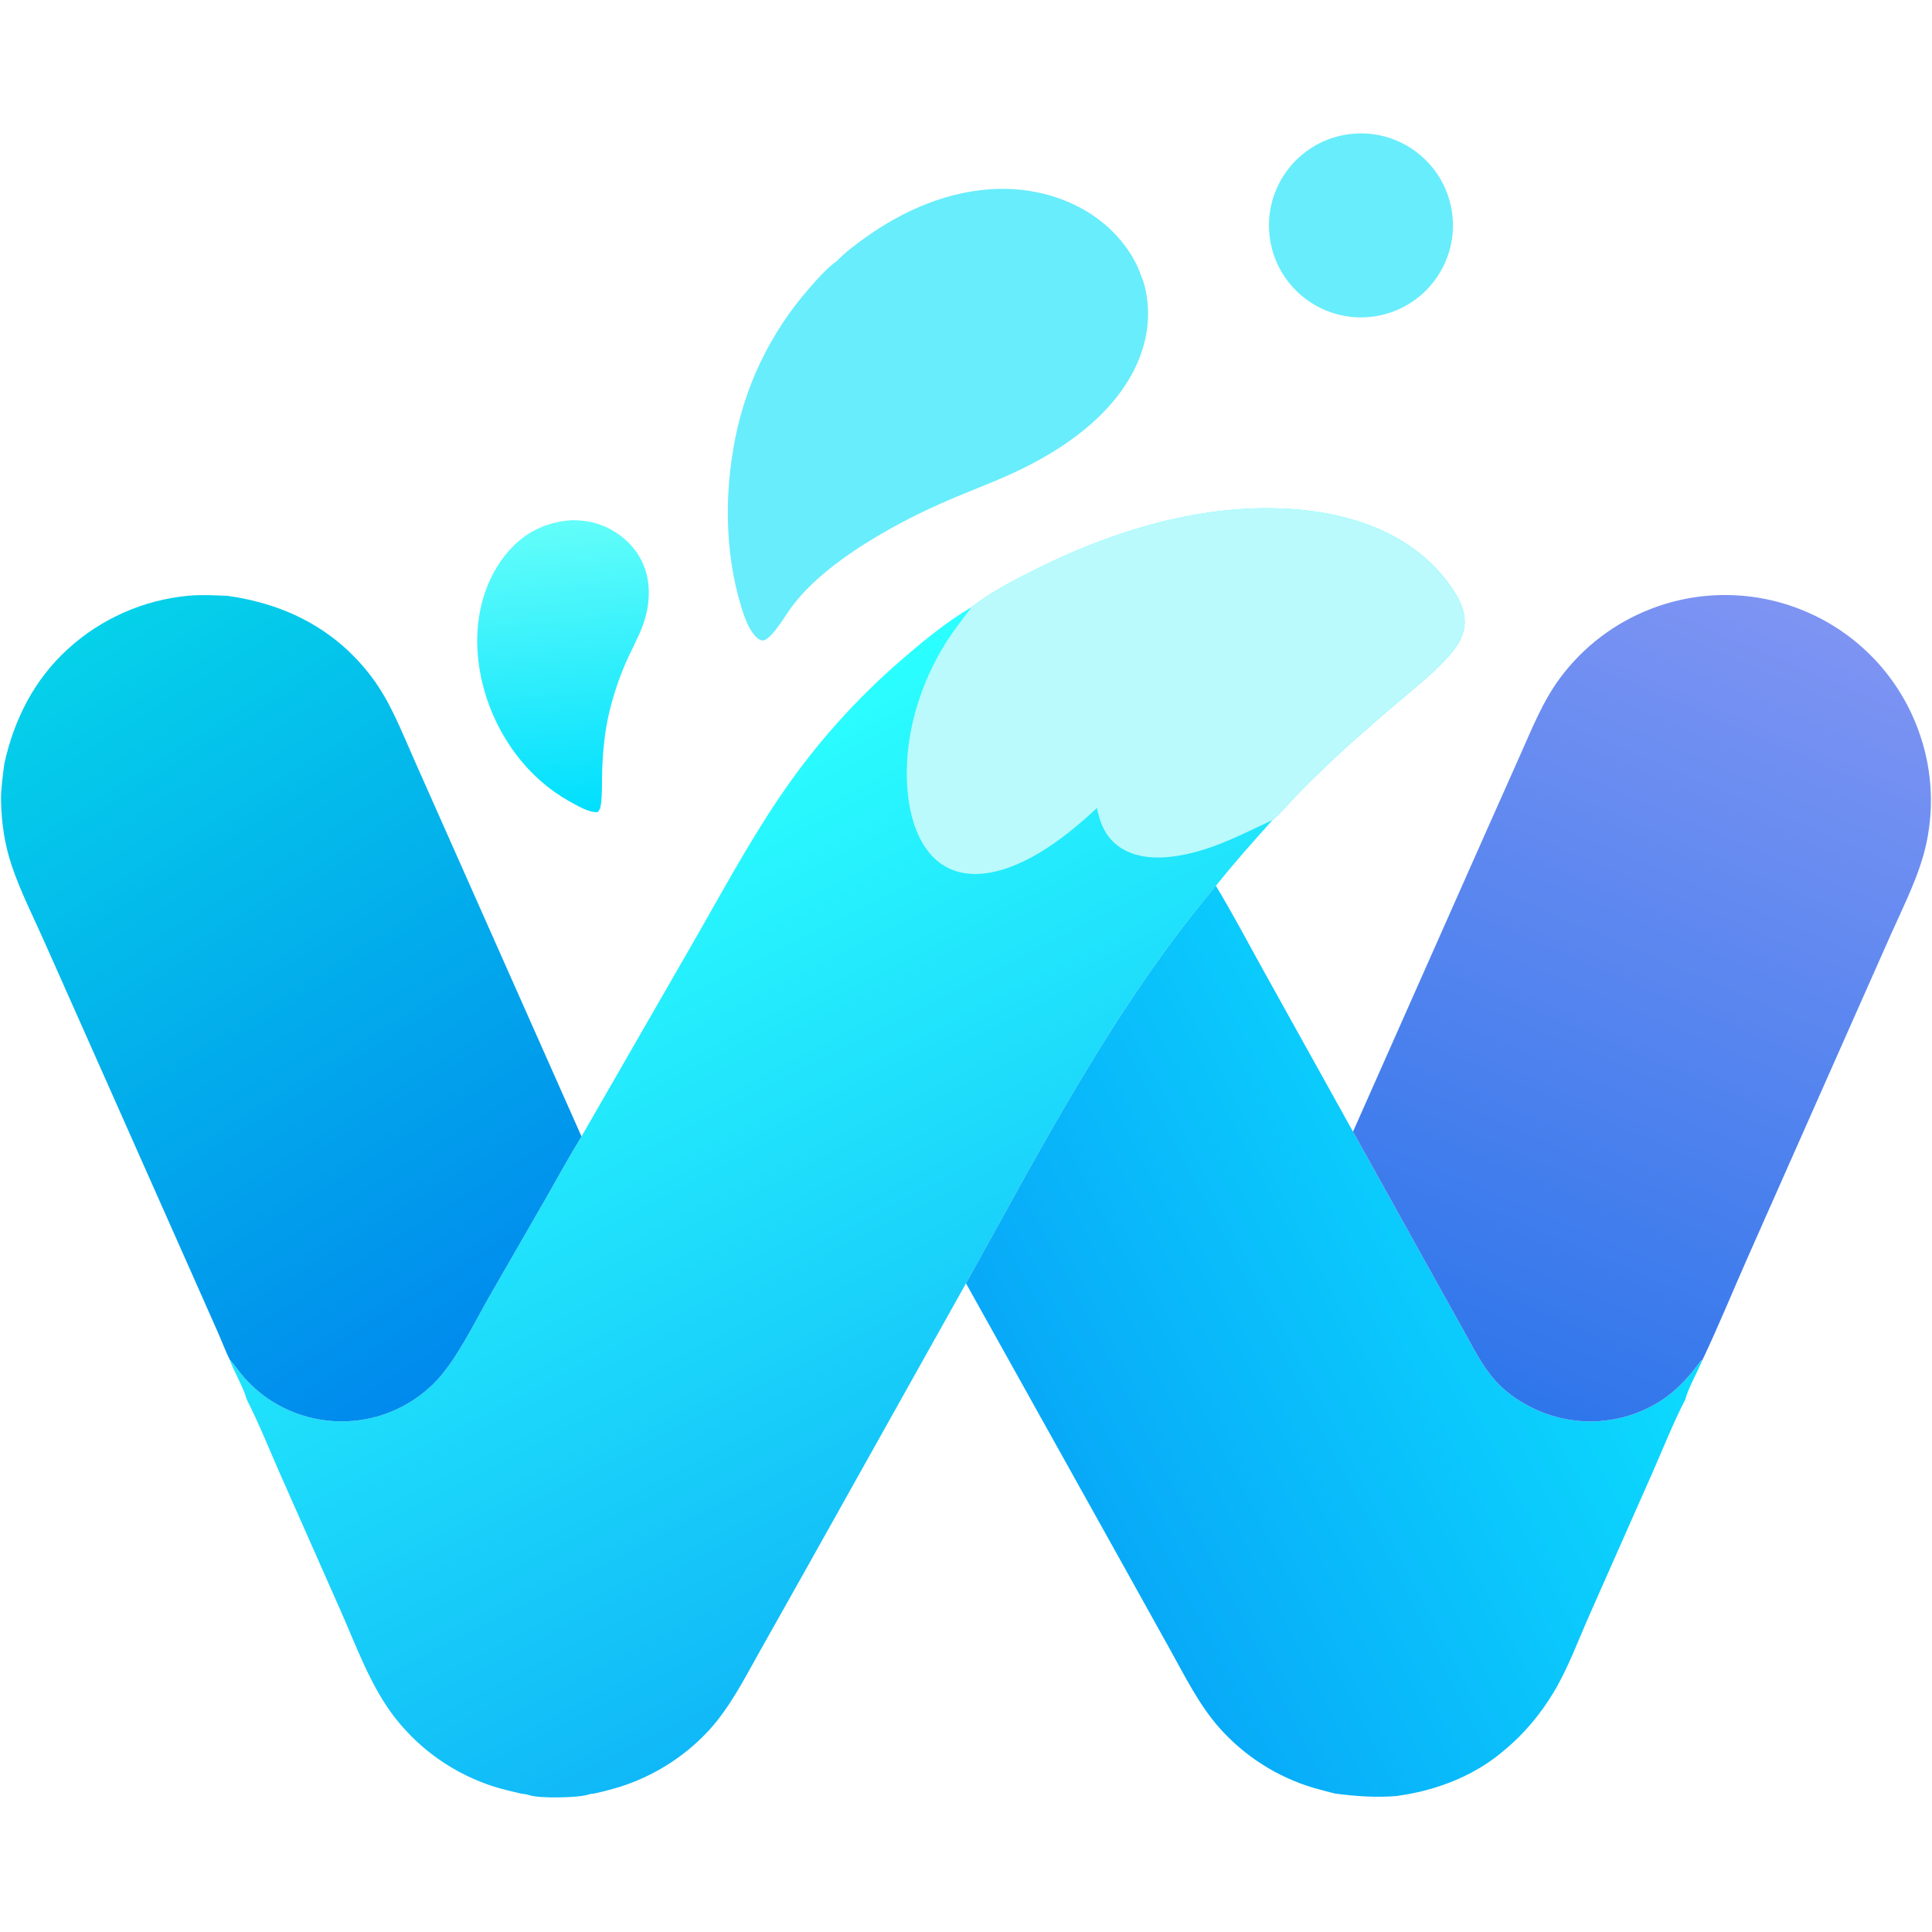
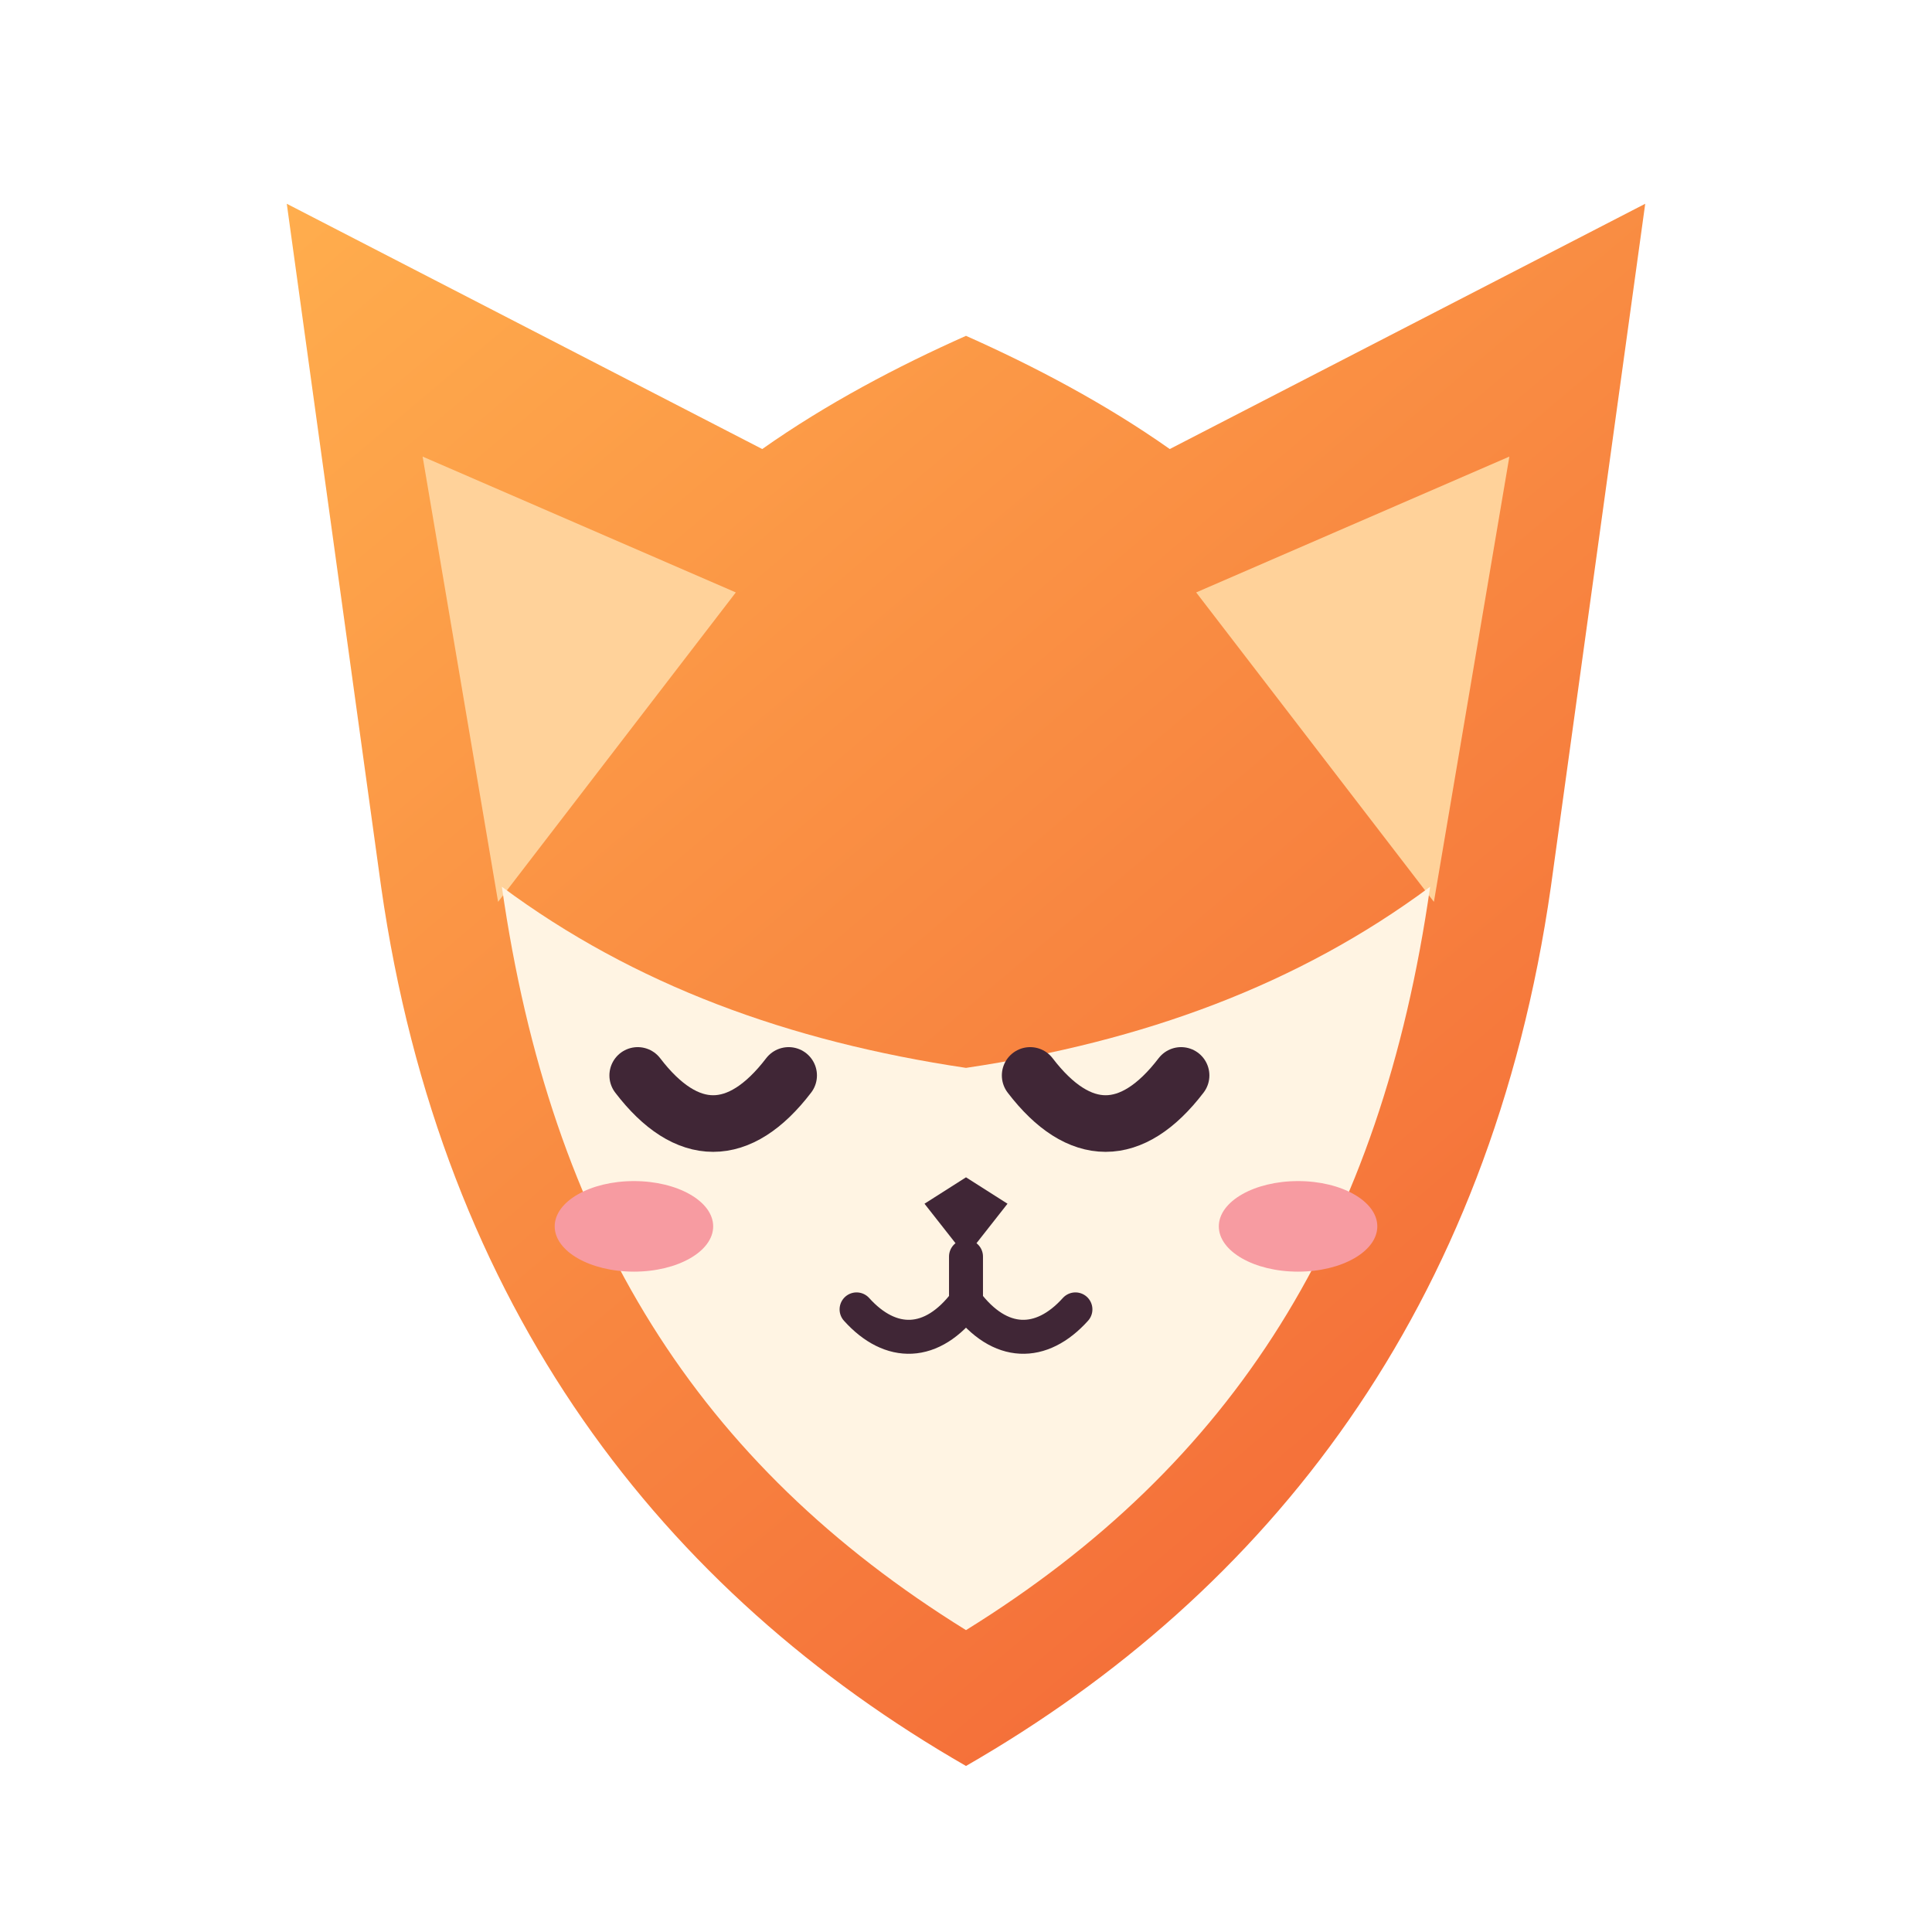
- <svg xmlns="http://www.w3.org/2000/svg" width="1419" height="1419" viewBox="0 0 1419 1419">
-   <path fill="#68edfc" d="M614.719 191.635c5.791-6.072 12.924-11.394 19.718-16.313 28.982-20.985 63.118-35.83 99.313-36.602 29.872-.637 60.557 9.263 82.297 30.211 9.56 9.212 17.826 20.951 22.077 33.606 3.164 7.139 4.552 15.861 4.972 23.615 1.009 18.645-4.499 36.822-14.076 52.711-19.775 32.809-54.786 55.198-89.164 70.503-16.021 7.133-32.52 13.15-48.533 20.339-20.299 8.925-39.889 19.381-58.6 31.279-17.957 11.606-35.963 25.443-49.314 42.244-5.817 7.32-10.459 16.175-16.77 22.952-1.397 1.5-4.542 4.523-6.799 4.245-2.819-.347-5.486-3.468-7.055-5.622-4.449-6.108-6.966-14.428-9.085-21.589-10.652-35.996-11.437-76.566-5.129-113.403 7.179-43.925 26.597-84.936 56.025-118.326 6.032-6.874 12.646-14.574 20.123-19.85" />
-   <linearGradient id="a" x1="427.141" x2="406.314" y1="596.232" y2="384.081" gradientUnits="userSpaceOnUse">
-     <stop offset="0" stop-color="#00dffe" />
-     <stop offset="1" stop-color="#62fefa" />
-   </linearGradient>
-   <path fill="url(#a)" d="M419.952 382.073c2.827-.024 5.778.191 8.589.478 14.093 1.438 27.669 9 36.617 19.904 13.465 16.407 13.962 38.019 6.807 57.261-3.531 9.493-8.627 18.384-12.632 27.686-4.948 11.512-8.902 23.427-11.818 35.613-3.411 14.164-4.807 29.151-5.253 43.705-.222 7.237.081 14.691-.673 21.882-.3 2.864-.448 5.999-2.763 7.895-6.843.349-15.385-5.154-21.265-8.287-7.082-4.038-13.746-8.768-19.896-14.12-27.334-23.756-44.638-59.579-46.933-95.661-1.675-26.317 5.277-53.827 23.022-73.891 12.333-13.946 27.731-21.233 46.198-22.465" />
-   <path fill="#68edfc" d="M988.347 98.923c36.843-6.212 71.733 18.659 77.873 55.514 6.14 36.855-18.79 71.698-55.66 77.771-36.767 6.056-71.497-18.8-77.623-55.557-6.126-36.757 18.665-71.533 55.41-77.729" />
-   <linearGradient id="b" x1="729.817" x2="432.834" y1="1172.043" y2="591.96" gradientUnits="userSpaceOnUse">
-     <stop offset="0" stop-color="#10b8f7" />
-     <stop offset="1" stop-color="#2bffff" />
-   </linearGradient>
-   <path fill="url(#b)" d="M713.786 445.797c14.123-11.128 31.754-20.113 47.826-28.099 60.897-30.259 130.796-50.737 199.351-42.634 37.918 4.481 76.227 19.336 100.417 50.063 7.59 9.632 15.69 21.906 14.21 34.769-.92 8.023-5.44 14.948-10.62 20.918-10.07 11.612-22.38 21.487-34.06 31.431-15.504 12.956-30.739 26.23-45.696 39.813-11.508 10.633-22.731 21.569-33.658 32.797-5.501 5.648-10.892 12.453-16.9 17.438-14.17 15.828-28.39 31.684-41.611 48.322-74.39 88.344-127.737 191.623-183.544 291.959l-119.433 213.336-32.006 56.9c-11.255 19.99-21.619 40.69-37.137 57.82-19.177 20.851-43.838 35.881-71.159 43.37-4.436 1.231-8.907 2.339-13.405 3.32-1.515.1-2.706.25-4.159.74-7.382 2.44-35.559 2.9-42.744.62-2.091-.66-3.906-1.05-6.091-1.27l-.764-.06c-6.75-1.63-13.431-3.1-20.058-5.22-28.214-9.036-53.119-26.225-71.574-49.4-18.523-23.3-28.999-53.11-40.96-80.12l-44.514-100.57c-7.945-17.96-15.307-36.58-24.226-54.05-2.871-10.04-9.054-19.65-12.646-29.57 2.894 3.01 5.326 6.8 7.98 10.06 6.758 8.28 14.327 15.2 23.397 20.88 21.855 13.647 48.268 17.963 73.33 11.98 17.604-4.229 33.657-13.342 46.312-26.29 15.719-16.228 28.518-43.228 39.958-63.158l40.758-70.803c8.853-15.47 17.416-31.206 26.731-46.399l79.287-137.748c21.477-37.145 41.997-75.687 66.027-111.238 25.642-37.962 56.244-72.326 90.993-102.178 15.603-13.413 32.581-27.358 50.388-37.729" />
-   <path fill="#bafafc" d="M713.786 445.797c14.123-11.128 31.754-20.113 47.826-28.099 60.897-30.259 130.796-50.737 199.351-42.634 37.918 4.481 76.227 19.336 100.417 50.063 7.59 9.632 15.69 21.906 14.21 34.769-.92 8.023-5.44 14.948-10.62 20.918-10.07 11.612-22.38 21.487-34.06 31.431-15.504 12.956-30.739 26.23-45.696 39.813-11.508 10.633-22.731 21.569-33.658 32.797-5.501 5.648-10.892 12.453-16.9 17.438-20.938 9.71-40.308 20.142-63.181 25.06-15.881 3.414-34.822 4.521-48.916-5.044-10.351-7.024-14.434-17.144-16.893-28.864-21.508 20.163-50.904 43.358-80.588 47.799-12.46 1.865-24.974.017-35.199-7.774-14.222-10.838-20.477-30.063-22.693-47.118-4.913-37.819 5.827-78.077 25.229-110.515 6.347-10.61 13.842-20.267 21.371-30.04" />
-   <linearGradient id="c" x1="782.06" x2="1178.071" y1="1081.194" y2="878.104" gradientUnits="userSpaceOnUse">
-     <stop offset="0" stop-color="#08a9f8" />
-     <stop offset="1" stop-color="#0cdbfe" />
-   </linearGradient>
-   <path fill="url(#c)" d="M709.501 942.574c55.807-100.336 109.154-203.615 183.544-291.959 12.3 20.319 23.43 41.535 34.968 62.303l65.731 118.262 60.976 109.673L1075.5 978.179c7.01 12.581 13.36 25.481 23.11 36.231 10.83 11.93 26.64 21.04 42.01 25.59 24.703 7.382 51.339 4.498 73.89-8 14.98-8.29 25.1-19.4 35.12-33.064l.58.285c-3.81 9.359-9.8 19.159-12.47 28.779-9.05 17.53-16.41 36.34-24.4 54.41l-45.88 103.64c-8.32 18.81-15.83 39.35-26.41 56.99-9.4 15.67-21.75 30.6-35.92 42.2-20.94 18.34-48.79 29.34-76.21 33.39l-3.46.53c-15.44 1.18-29.614.15-44.901-1.83-5.176-1.301-10.336-2.668-15.477-4.1-26.806-7.937-50.855-23.216-69.429-44.11-15.081-17.12-25.216-37.71-36.24-57.52l-33.445-60.14Z" />
-   <linearGradient id="d" x1="369.778" x2="49.934" y1="984.821" y2="474.81" gradientUnits="userSpaceOnUse">
-     <stop offset="0" stop-color="#008aed" />
-     <stop offset="1" stop-color="#05d1ea" />
-   </linearGradient>
-   <path fill="url(#d)" d="M3.24 560.663c7.21-32.479 21.827-61.339 46.606-83.994 24.468-22.305 55.532-36.037 88.497-39.12 9.661-.844 19.447-.346 29.119.115 42.47 6.012 79.032 24.615 105.294 59.279 13.881 18.323 22.098 40.012 31.364 60.861l27.347 61.579 95.624 215.307c-9.315 15.193-17.878 30.929-26.731 46.399l-40.758 70.803c-11.44 19.93-24.239 46.93-39.958 63.158-12.655 12.948-28.708 22.061-46.312 26.29-25.062 5.983-51.475 1.667-73.33-11.98-9.07-5.68-16.639-12.6-23.397-20.88-2.654-3.26-5.086-7.05-7.98-10.06-3.15-6.416-5.704-13.314-8.604-19.868l-20.319-45.832L76.542 790.519l-43.885-98.697C24.487 673.439 15.065 654.888 8.633 635.836c-5.295-15.686-7.585-31.769-7.881-48.281-.034-8.983 1.325-18 2.489-26.892" />
-   <linearGradient id="e" x1="1082.197" x2="1323.221" y1="1014.341" y2="449.013" gradientUnits="userSpaceOnUse">
-     <stop offset="0" stop-color="#2f76eb" />
-     <stop offset="1" stop-color="#7e94f3" />
-   </linearGradient>
-   <path fill="url(#e)" d="m993.744 831.18 96.386-217.276 26.22-58.914c8.71-19.475 16.58-39.518 29.32-56.809 17.099-23.128 40.463-40.875 67.33-51.144 37.746-14.48 79.725-13.202 116.52 3.547 36.588 16.546 65.05 47.023 79.06 84.655 10.109 26.768 12.313 55.878 6.35 83.863-4.97 23.286-16.3 45.109-25.91 66.761l-37.39 84.28-68.28 154.054c-10.97 24.777-21.26 50.084-32.89 74.536-.08.166-.17.325-.25.488l-.58-.285c-10.02 13.664-20.14 24.774-35.12 33.064-22.551 12.498-49.187 15.382-73.89 8-15.37-4.55-31.18-13.66-42.01-25.59-9.75-10.75-16.1-23.65-23.11-36.231l-20.78-37.326Z" />
+ <svg xmlns="http://www.w3.org/2000/svg" viewBox="0 0 512 512">
+   <defs>
+     <linearGradient id="fur" x1="80" x2="425" y1="52" y2="460" gradientUnits="userSpaceOnUse">
+       <stop stop-color="#ffad4d" />
+       <stop offset="1" stop-color="#f26335" />
+     </linearGradient>
+   </defs>
+   <path fill="url(#fur)" d="M76 54 202 119c17-12 36-22 54-30 18 8 37 18 54 30L436 54l-25 181c-16 112-75 187-155 233-80-46-139-121-155-233L76 54Z" />
+   <path fill="#ffd29a" d="m112 121 83 36-63 82-20-118Zm288 0-83 36 63 82 20-118Z" />
+   <path fill="#fff4e3" d="M133 235c35 26 76 41 123 48 47-7 88-22 123-48-13 91-52 153-123 197-71-44-110-106-123-197Z" />
+   <path fill="none" stroke="#402636" stroke-linecap="round" stroke-width="15" d="M169 285c13 17 27 17 40 0m64 0c13 17 27 17 40 0" />
+   <ellipse cx="168" cy="325" fill="#f79ba1" rx="21" ry="12" />
+   <ellipse cx="344" cy="325" fill="#f79ba1" rx="21" ry="12" />
+   <path fill="#402636" d="m245 319 11-7 11 7-11 14-11-14Z" />
+   <path fill="none" stroke="#402636" stroke-linecap="round" stroke-width="9" d="M256 333v12m0 0c-9 12-20 12-29 2m29-2c9 12 20 12 29 2" />
</svg>
